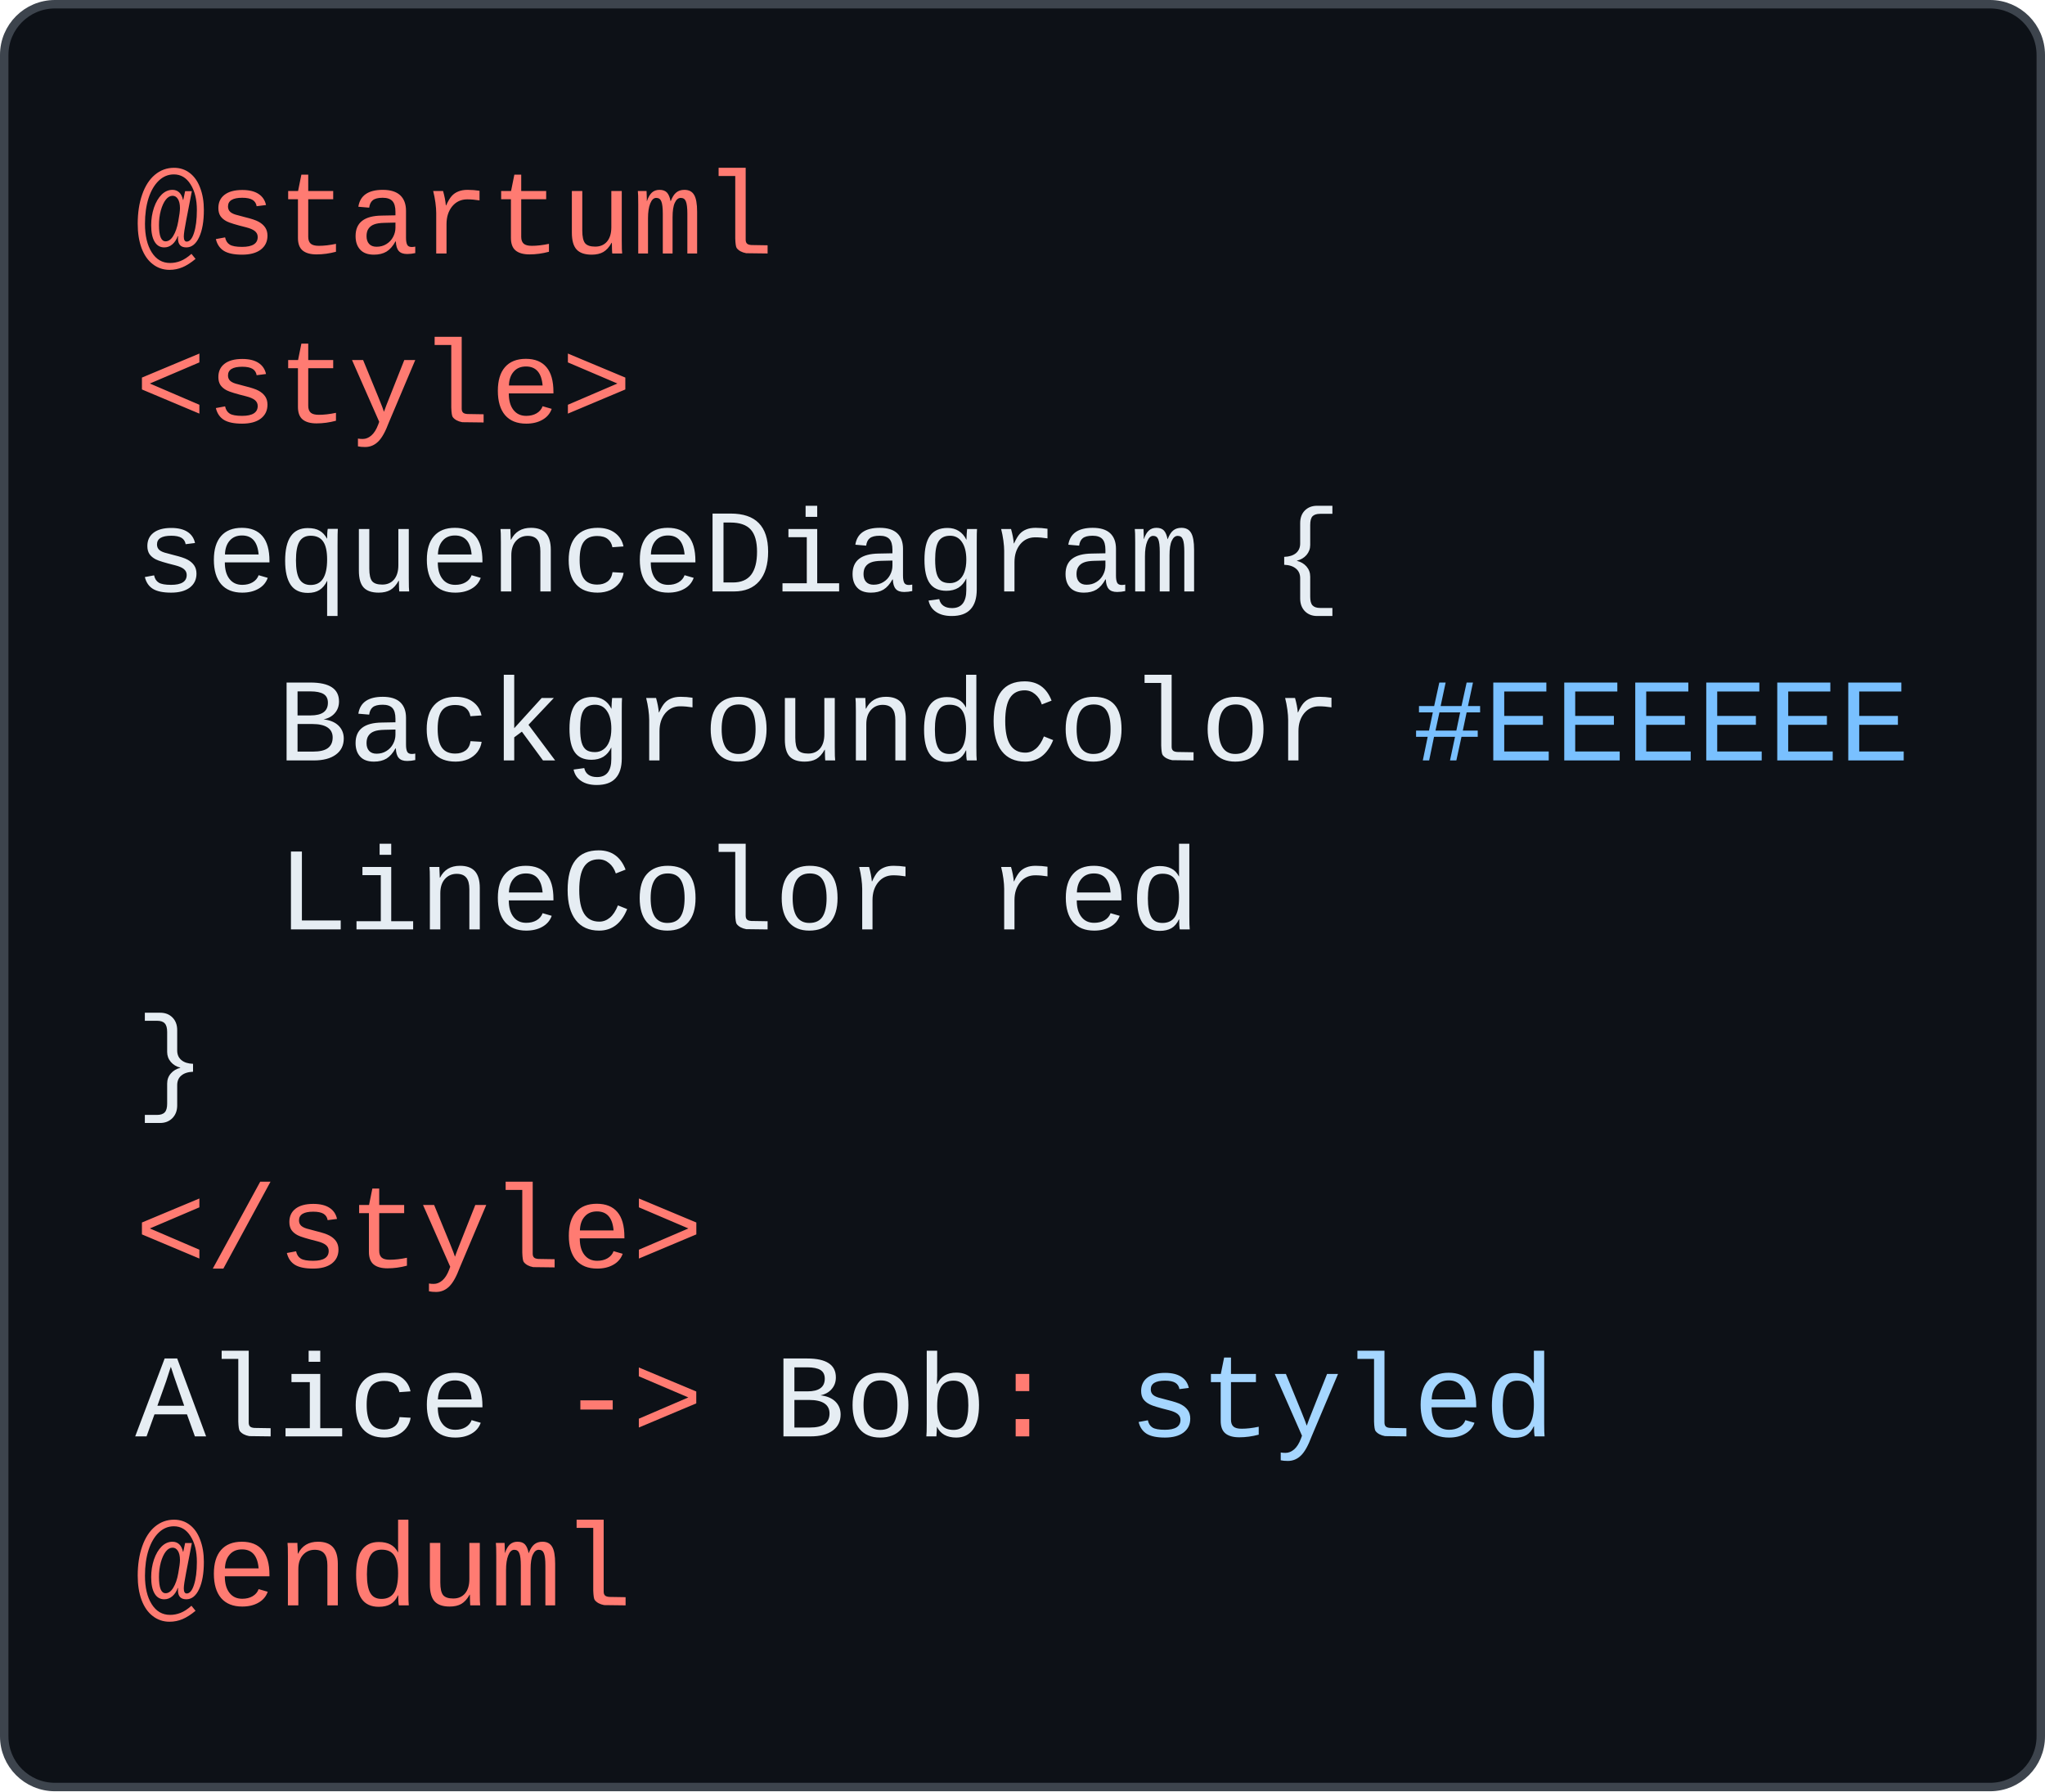
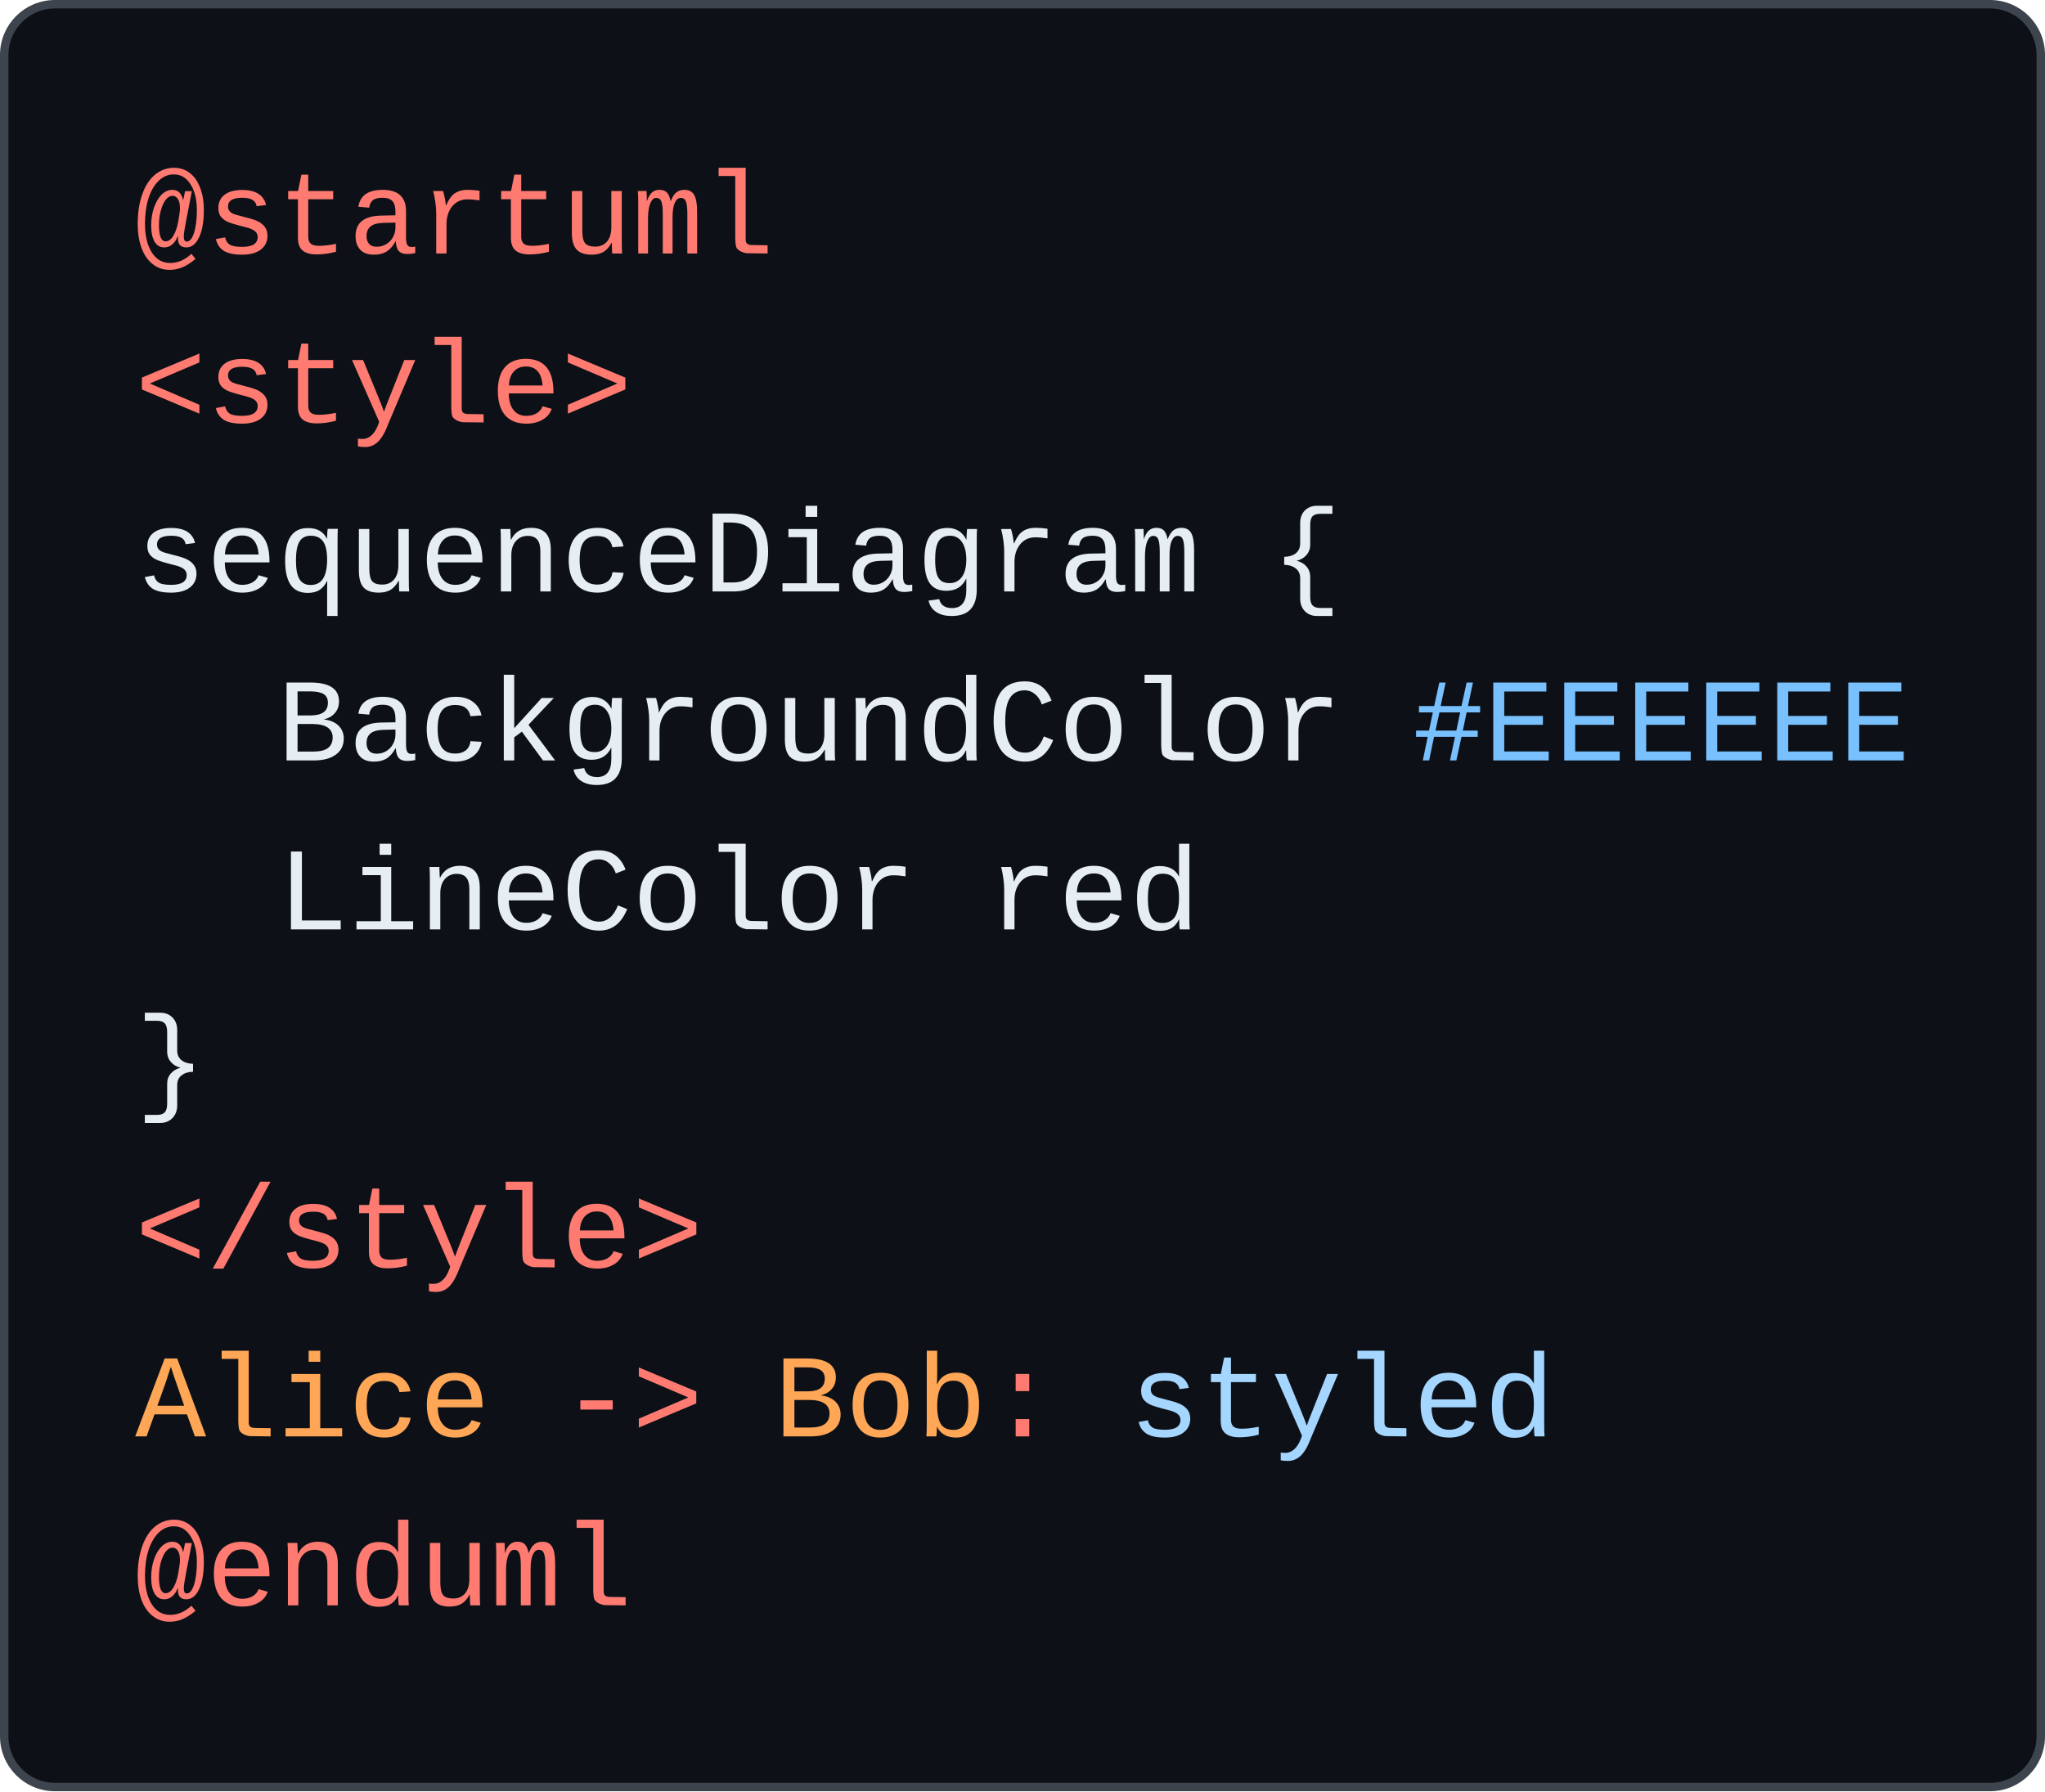
<svg xmlns="http://www.w3.org/2000/svg" width="242" height="212" viewBox="0 0 242 212">
  <rect x="0.5" y="0.5" width="241" height="211" rx="6" fill="#0d1117" stroke="#3d444d" />
  <g font-family="ui-monospace, SFMono-Regular, 'SF Mono', Menlo, Consolas, 'Liberation Mono', monospace" font-size="14" fill="#e6edf3" xml:space="preserve">
    <text y="30">
      <tspan x="16.0" fill="#FF7B72">@startuml</tspan>
    </text>
    <text y="50">
      <tspan x="16.0" fill="#FF7B72">&lt;style&gt;</tspan>
    </text>
    <text y="70">
      <tspan x="16.0" fill="#E6EDF3">sequenceDiagram {</tspan>
    </text>
    <text y="90">
      <tspan x="16.0" fill="#E6EDF3">  BackgroundColor </tspan>
      <tspan x="167.2" fill="#79C0FF">#EEEEEE</tspan>
    </text>
    <text y="110">
      <tspan x="16.0" fill="#E6EDF3">  LineColor red</tspan>
    </text>
    <text y="130">
      <tspan x="16.0" fill="#E6EDF3">}</tspan>
    </text>
    <text y="150">
      <tspan x="16.0" fill="#FF7B72">&lt;/style&gt;</tspan>
    </text>
    <text y="170">
-       <tspan x="16.0" fill="#E6EDF3">Alice </tspan>
+       <tspan x="16.0" fill="#FFA657">Alice</tspan>
      <tspan x="66.4" fill="#FF7B72">-&gt;</tspan>
-       <tspan x="83.2" fill="#E6EDF3"> Bob</tspan>
+       <tspan x="91.6" fill="#FFA657">Bob</tspan>
      <tspan x="116.8" fill="#FF7B72">:</tspan>
      <tspan x="125.2" fill="#A5D6FF"> styled</tspan>
    </text>
    <text y="190">
      <tspan x="16.0" fill="#FF7B72">@enduml</tspan>
    </text>
  </g>
</svg>
